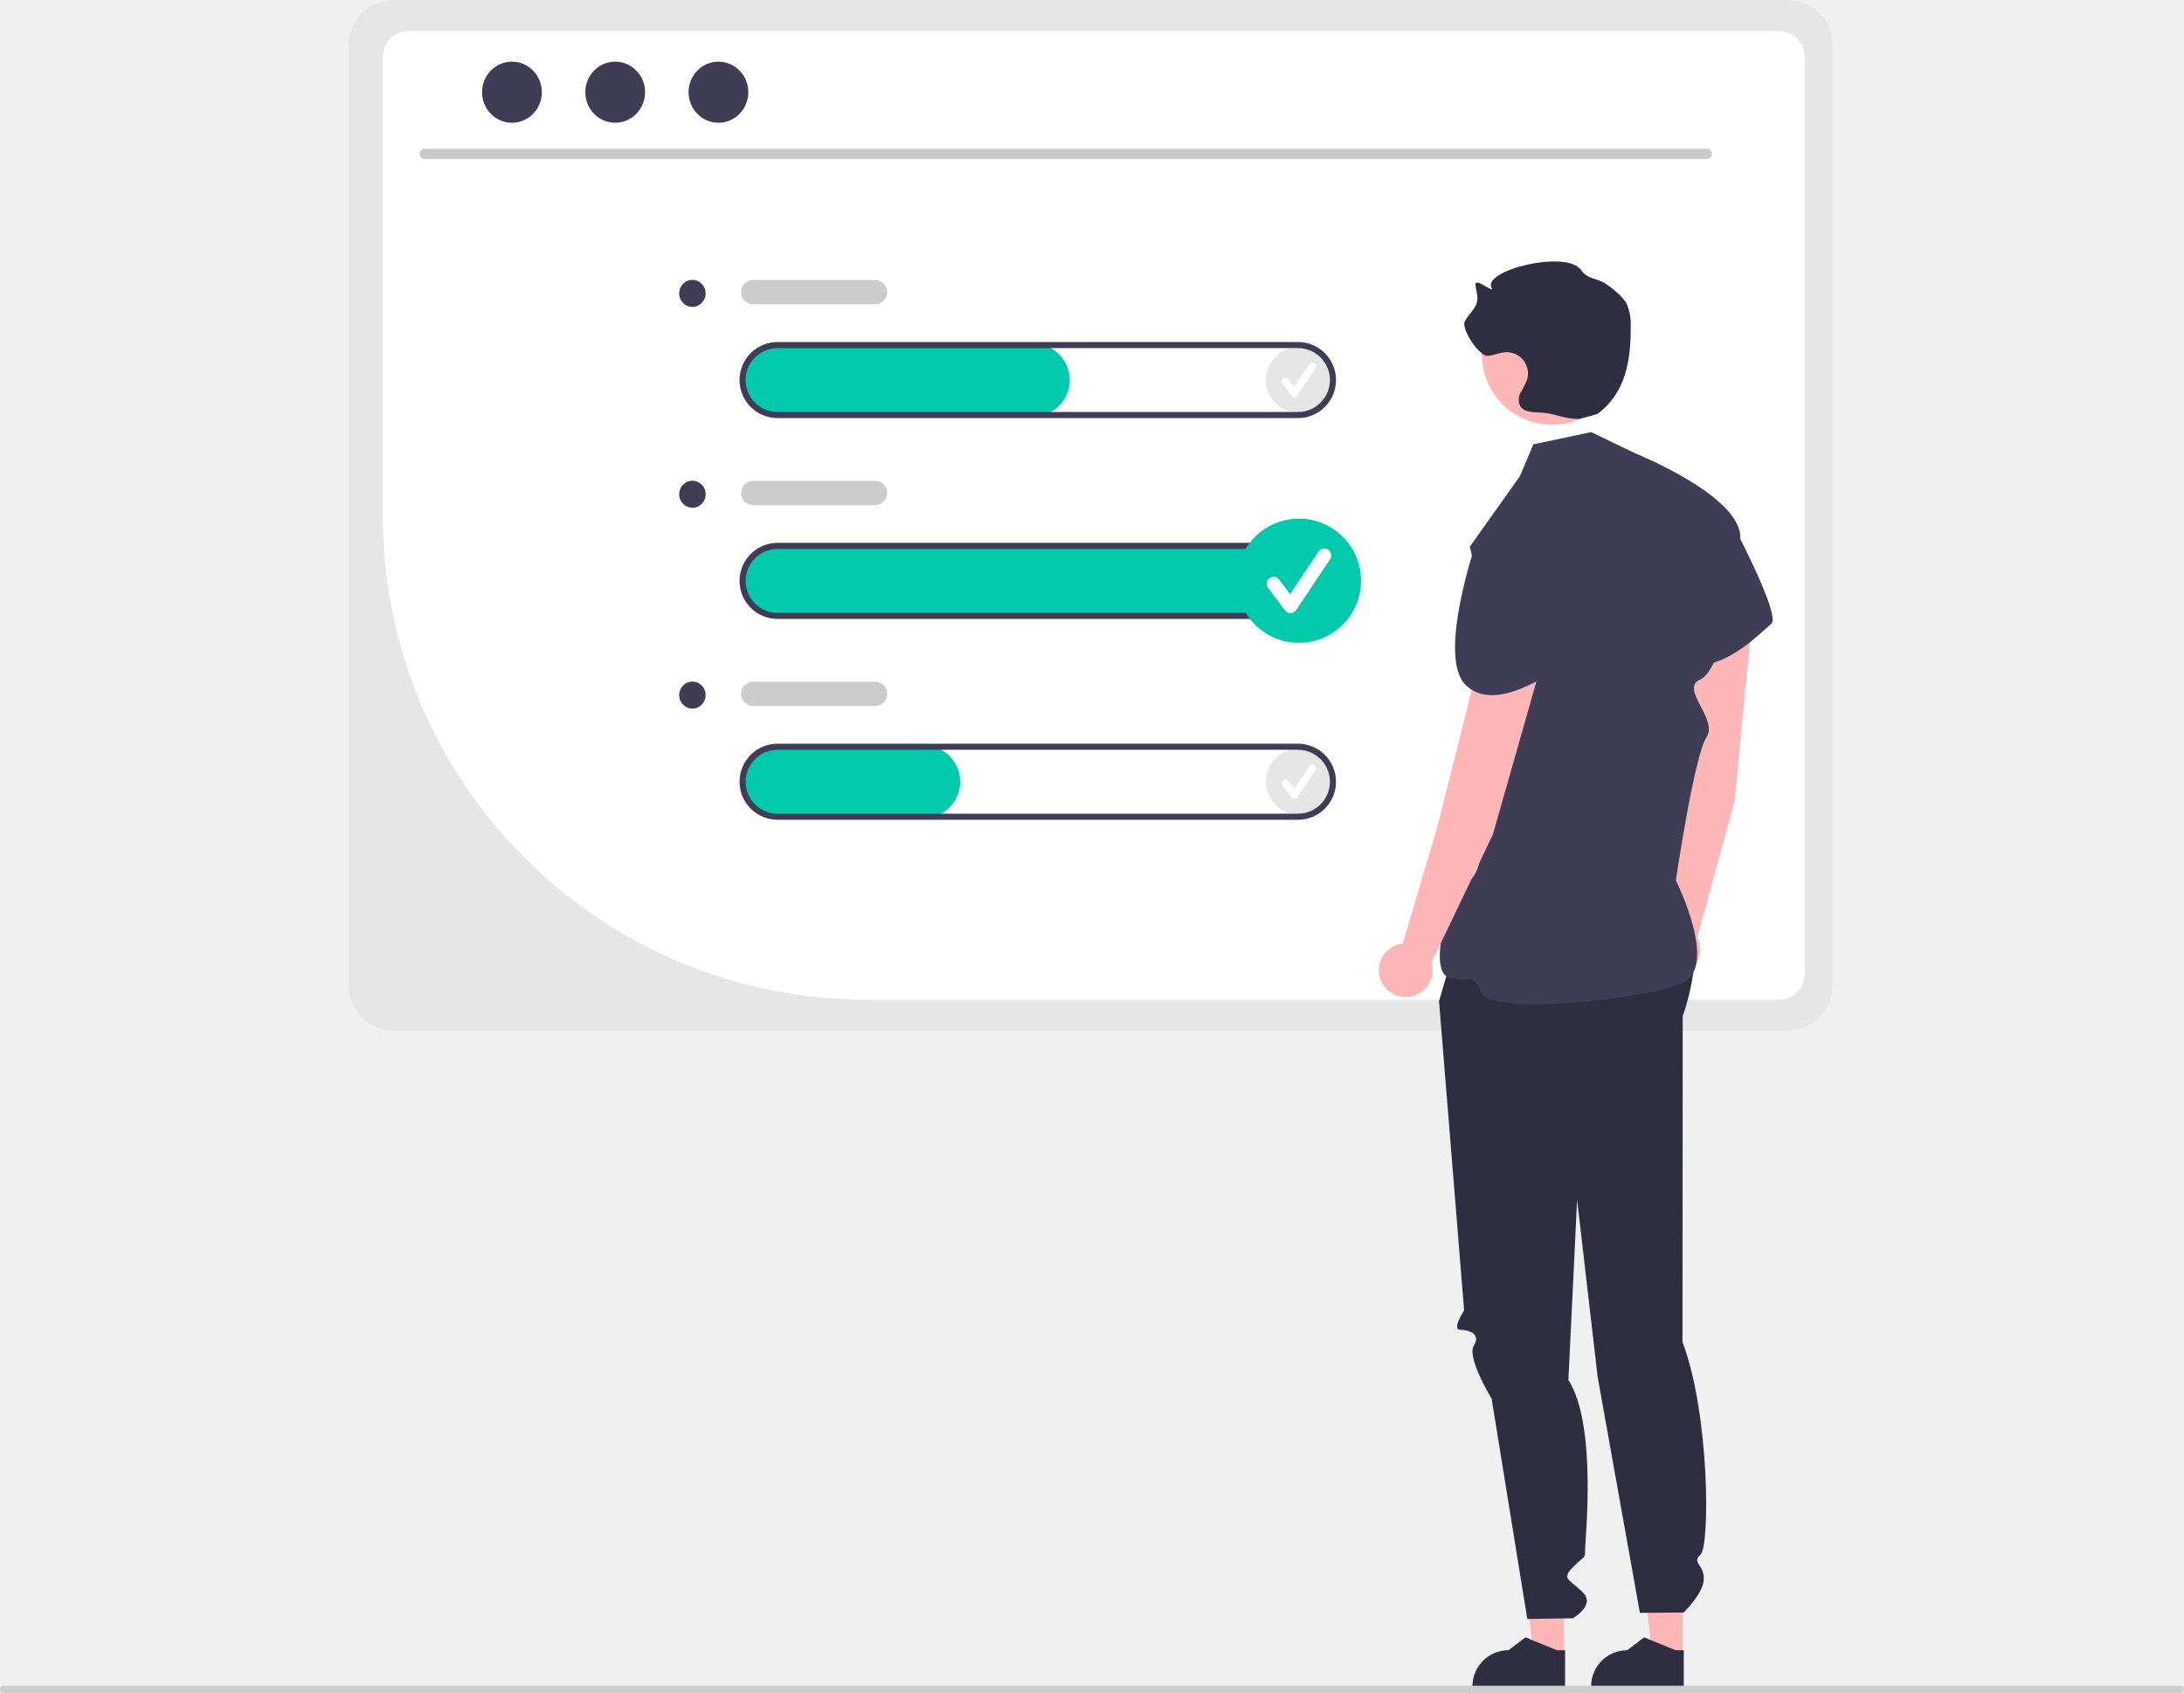
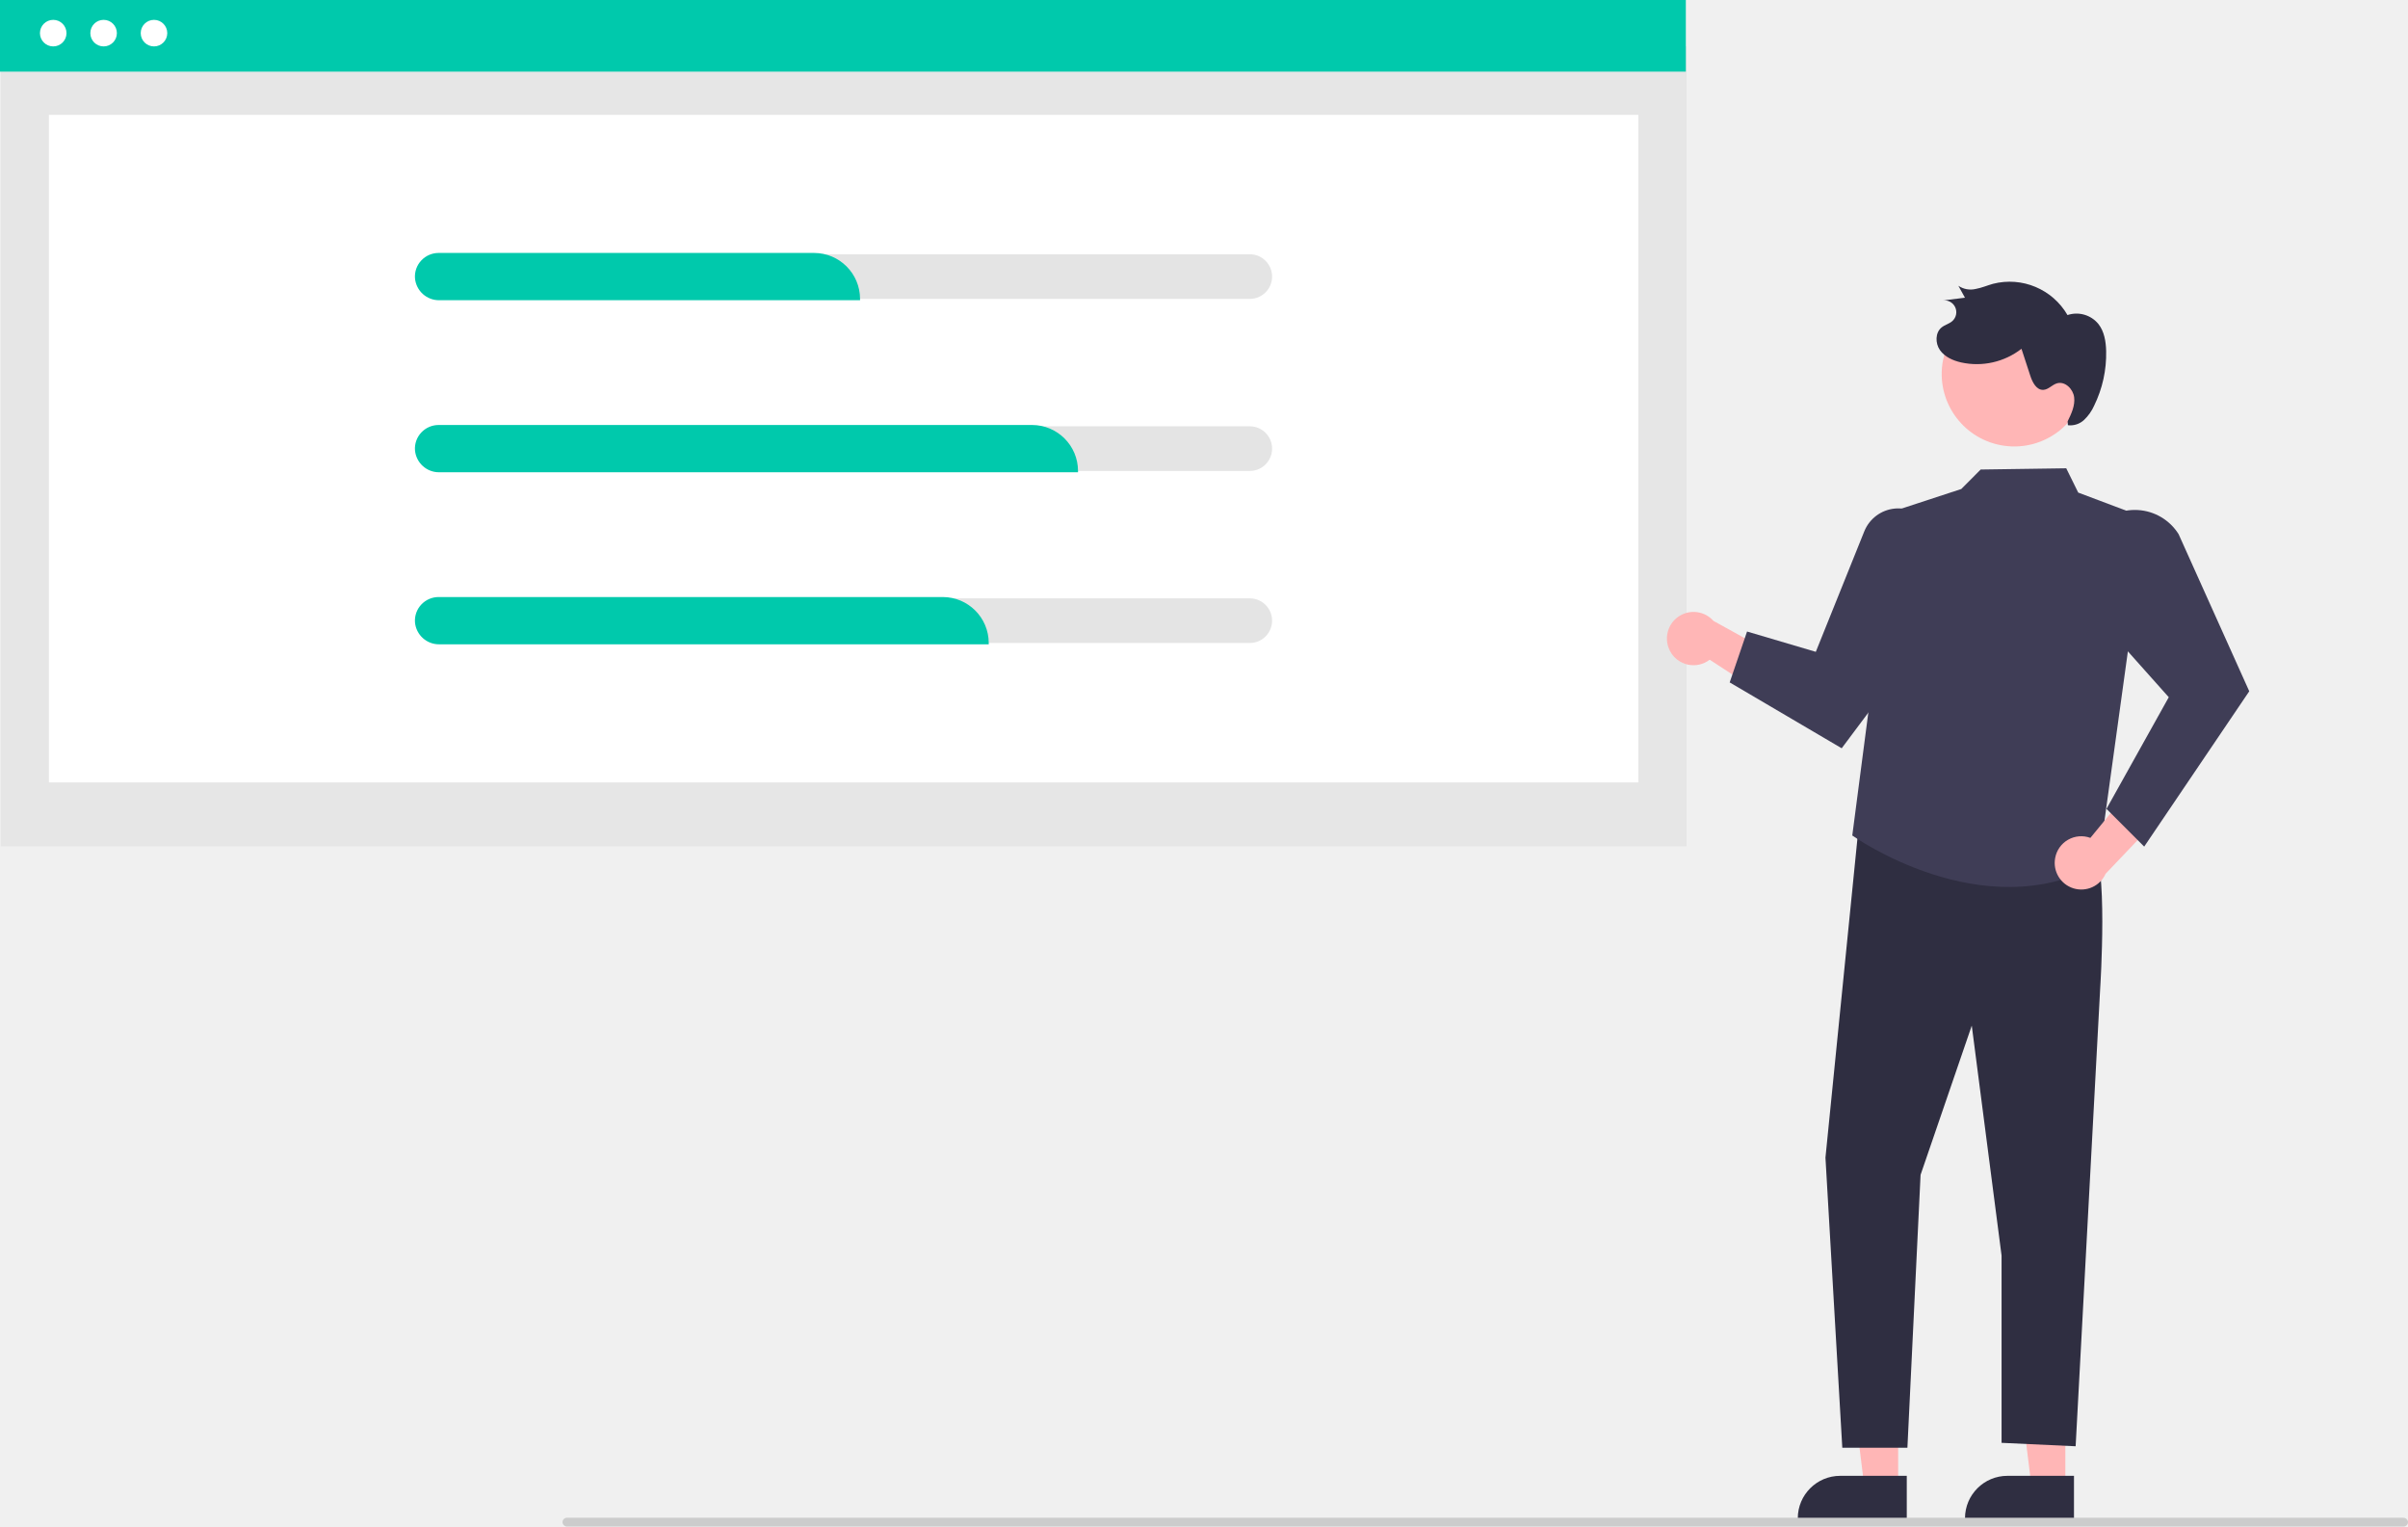
- <svg xmlns="http://www.w3.org/2000/svg" data-name="Layer 1" width="717.67" height="556.322" viewBox="0 0 717.67 556.322">
-   <path d="M338.564,710.879l7.71-12.39,1.54,7.08c.27,1.24.54,2.5.79,3.75,2.19-1.87,4.52-3.6,6.8-5.26q10.5-7.62,20.99-15.26l-2.19,12.7c-1.35,7.82-2.76,15.8-6.1,22.95-.37.81-.77,1.61-1.2,2.39h-32.54a10.486,10.486,0,0,1-.54-2.24.773.773,0,0,1-.01-.15C333.304,719.599,335.984,715.029,338.564,710.879Z" transform="translate(-241.165 -171.839)" fill="#f0f0f0" />
-   <path d="M828.559,171.839H370.562a14.868,14.868,0,0,0-14.844,14.844V495.741A14.858,14.858,0,0,0,370.562,510.585H828.559a14.858,14.858,0,0,0,14.844-14.844V186.683A14.868,14.868,0,0,0,828.559,171.839Z" transform="translate(-241.165 -171.839)" fill="#e6e6e6" />
-   <path d="M825.737,500.353H525.641A159.157,159.157,0,0,1,366.95,341.661v-151.146a8.456,8.456,0,0,1,8.438-8.455H825.737a8.456,8.456,0,0,1,8.438,8.455V491.914A8.448,8.448,0,0,1,825.737,500.353Z" transform="translate(-241.165 -171.839)" fill="#fff" />
-   <path d="M802.098,224.086H380.709a1.676,1.676,0,0,1,0-3.351H802.098a1.676,1.676,0,0,1,0,3.351Z" transform="translate(-241.165 -171.839)" fill="#cacaca" />
-   <ellipse cx="168.229" cy="30.3" rx="9.821" ry="10.04" fill="#3f3d56" />
-   <ellipse cx="202.155" cy="30.3" rx="9.821" ry="10.04" fill="#3f3d56" />
-   <ellipse cx="236.081" cy="30.3" rx="9.821" ry="10.04" fill="#3f3d56" />
-   <path d="M667.681,374.729H497.033a12.211,12.211,0,0,1-12.324-11.181,12.007,12.007,0,0,1,11.167-12.792q.402-.027.806-.028h171a12,12,0,0,1,0,24Z" transform="translate(-241.165 -171.839)" fill="#00c9ac" />
-   <circle cx="426.832" cy="124.841" r="10.841" fill="#e6e6e6" />
-   <path d="M666.518,302.323a1.206,1.206,0,0,1-.965-.482l-2.958-3.944a1.206,1.206,0,1,1,1.93-1.447l1.935,2.58,4.97-7.455a1.206,1.206,0,0,1,2.012,1.331l-.005.007-5.915,8.873a1.207,1.207,0,0,1-.97.537Z" transform="translate(-241.165 -171.839)" fill="#fff" />
-   <circle cx="426.832" cy="256.841" r="10.841" fill="#e6e6e6" />
-   <path d="M666.518,434.323a1.206,1.206,0,0,1-.965-.482l-2.958-3.944a1.206,1.206,0,1,1,1.93-1.447l1.935,2.58,4.97-7.455a1.206,1.206,0,0,1,2.012,1.331l-.005.007-5.915,8.873a1.207,1.207,0,0,1-.97.537Z" transform="translate(-241.165 -171.839)" fill="#fff" />
-   <path d="M580.681,308.729H497.033a12.211,12.211,0,0,1-12.324-11.181,12.007,12.007,0,0,1,11.167-12.792q.402-.027.806-.028h84a12,12,0,0,1,0,24Z" transform="translate(-241.165 -171.839)" fill="#00c9ac" />
-   <path d="M667.681,309.229h-171a12.5,12.5,0,0,1,0-25h171a12.5,12.5,0,0,1,0,25Zm-171-23a10.5,10.5,0,0,0,0,21h171a10.5,10.5,0,0,0,0-21Z" transform="translate(-241.165 -171.839)" fill="#3f3d56" />
-   <path d="M667.681,375.229h-171a12.5,12.5,0,0,1,0-25h171a12.5,12.5,0,0,1,0,25Zm-171-23a10.5,10.5,0,0,0,0,21h171a10.5,10.5,0,0,0,0-21Z" transform="translate(-241.165 -171.839)" fill="#3f3d56" />
-   <path d="M544.681,440.729H497.033a12.211,12.211,0,0,1-12.324-11.181,12.007,12.007,0,0,1,11.167-12.792q.402-.027.806-.028h48a12,12,0,0,1,0,24Z" transform="translate(-241.165 -171.839)" fill="#00c9ac" />
-   <path d="M667.681,441.229h-171a12.5,12.5,0,0,1,0-25h171a12.5,12.5,0,0,1,0,25Zm-171-23a10.5,10.5,0,0,0,0,21h171a10.5,10.5,0,0,0,0-21Z" transform="translate(-241.165 -171.839)" fill="#3f3d56" />
-   <path d="M528.682,271.839h-40a4,4,0,0,1,0-8h40a4,4,0,0,1,0,8Z" transform="translate(-241.165 -171.839)" fill="#ccc" />
-   <path d="M528.682,337.839h-40a4,4,0,0,1,0-8h40a4,4,0,0,1,0,8Z" transform="translate(-241.165 -171.839)" fill="#ccc" />
-   <path d="M528.682,403.839h-40a4,4,0,0,1,0-8h40a4,4,0,0,1,0,8Z" transform="translate(-241.165 -171.839)" fill="#ccc" />
-   <ellipse cx="227.528" cy="96.417" rx="4.346" ry="4.443" fill="#3f3d56" />
-   <ellipse cx="227.528" cy="162.417" rx="4.346" ry="4.443" fill="#3f3d56" />
-   <ellipse cx="227.528" cy="228.417" rx="4.346" ry="4.443" fill="#3f3d56" />
-   <polygon points="513.946 544.191 504.045 544.19 499.335 506 513.948 506.001 513.946 544.191" fill="#ffb6b6" />
-   <path d="M755.459,726.359l-30.447-.001v-.385a11.851,11.851,0,0,1,11.851-11.851h.001l5.562-4.219,10.377,4.22,2.658 0Z" transform="translate(-241.165 -171.839)" fill="#2f2e41" />
-   <polygon points="552.946 544.191 543.045 544.19 538.335 506 552.948 506.001 552.946 544.191" fill="#ffb6b6" />
-   <path d="M794.459,726.359l-30.447-.001v-.385a11.851,11.851,0,0,1,11.851-11.851h.001l5.562-4.219,10.377,4.22,2.658 0Z" transform="translate(-241.165 -171.839)" fill="#2f2e41" />
-   <path d="M721.039,476.839l-7,24,8.246,101.645s-4.246,6.355-1.246,6.355,6.847,1.409,4.423,5.205,5.86,17.421,5.86,17.421L743.039,703.839l14.929-.22s7.59-4.228,3.331-8.504-7.26-4.276-3.26-8.276,4-2.795,4-5.898,4.008-41.016-5.496-55.559l2.864-59.295,6.745,58.161,13.888,77.591,14.382-.118s6.643-6.403,6.63-11.142-4.104-5.133-1.058-7.936,3.046-45.866-5.954-69.803l.069-107.071s8.843-24.031-.113-33.48S721.039,476.839,721.039,476.839Z" transform="translate(-241.165 -171.839)" fill="#2f2e41" />
-   <path d="M811.18,434.965l6.029-62.449a10.127,10.127,0,0,0-8.98-11.01h0a10.127,10.127,0,0,0-11.169,8.964q-.029.267-.044.535L792.741,436.067l-4.263,39.424a8.837,8.837,0,1,0,10.425,4.466Z" transform="translate(-241.165 -171.839)" fill="#ffb6b6" />
-   <path d="M788.572,340.861l21.722,2.723s16.276,30.678,12.926,33.282-18.488,18.847-29.648,11.4S788.572,340.861,788.572,340.861Z" transform="translate(-241.165 -171.839)" fill="#3f3d56" />
-   <circle cx="509.998" cy="116.532" r="23.056" fill="#ffb6b6" />
-   <path d="M760.072,309.537c-6.616-.217-7.217-1.965-13.833-2.182-2.107-.069-4.593-.358-5.611-2.203a4.862,4.862,0,0,1,.247-4.328,39.517,39.517,0,0,0,2.038-4.009,7.003,7.003,0,0,0-6.938-9.232c-2.013.087-3.904,1.034-5.912,1.207-2.754.237-8.842-8.854-7.575-11.31,1.234-2.391,3.718-4.194,4.108-6.856.255-1.741-.463-3.471-.562-5.228-.146-2.605,6.458,3.269,5.248.957-2.966-5.671,24.988-12.701,29.59-5.598,1.72,2.655,4.785,2.474,7.518,4.068,1.791,1.045,6.312,4.65,7.34,6.897a17.494,17.494,0,0,1,1.309,7.239c.041,11.526-1.715,22.129-11.012,28.942" transform="translate(-241.165 -171.839)" fill="#2f2e41" />
-   <path d="M745.039,317.839l19-4,14.594,7.019s34.519,13.885,34.401,27.577-6.184,43.691-13.151,46.691,6.034,13,2.034,19-10.059,46.991-10.059,46.991,14.165,28.218,2.181,33.722-62.629,10.649-65.876,3.468-3.277-3.262-10.761-5.222.008-29.432,6.761-32.196,10.754-62.764,10.754-62.764l-10.754-46.654L740.571,328.378Z" transform="translate(-241.165 -171.839)" fill="#3f3d56" />
-   <path d="M731.732,446.078l17.166-60.346a10.127,10.127,0,0,0-6.853-12.446h0a10.127,10.127,0,0,0-12.6,6.808q-.077.257-.14.519l-15.909,63.231L702.109,481.859a8.837,8.837,0,1,0,9.452,6.269Z" transform="translate(-241.165 -171.839)" fill="#ffb6b6" />
-   <path d="M726.423,349.442l20.878,6.587s13.58,19.94,8.496,22.785-6.991,2.243-4.38,7.261,6.375,3.06,2.611,5.018-21.577,15.213-31.216,5.88S726.423,349.442,726.423,349.442Z" transform="translate(-241.165 -171.839)" fill="#3f3d56" />
-   <path d="M241.165,726.971a1.186,1.186,0,0,0,1.183,1.19H957.645a1.19,1.19,0,1,0,0-2.38H242.355a1.186,1.186,0,0,0-1.19,1.183Z" transform="translate(-241.165 -171.839)" fill="#ccc" />
-   <circle cx="426.832" cy="190.841" r="20.412" fill="#00c9ac" />
-   <path d="M665.213,373.304a2.27,2.27,0,0,1-1.816-.908l-5.569-7.425a2.271,2.271,0,0,1,3.633-2.724l3.643,4.857,9.357-14.036a2.271,2.271,0,0,1,3.788,2.505l-.009.014-11.137,16.706a2.272,2.272,0,0,1-1.826,1.01Z" transform="translate(-241.165 -171.839)" fill="#fff" />
+ <svg xmlns="http://www.w3.org/2000/svg" data-name="Layer 1" width="833.198" height="528.091" viewBox="0 0 833.198 528.091">
+   <path d="M982.472,697.446a50.794,50.794,0,0,1-13.59,12.63c-1.12.71-2.27,1.38-3.44,2H937.913c.33-.66.65-1.33.96-2a95.354,95.354,0,0,0-19.84-109.34c16.64,5.14,32.02,15.16,42.08,29.37a64.47,64.47,0,0,1,10.23,23,96.276,96.276,0,0,0-7.67-48.41c13.51,10.99,24.03,26.04,28.04,42.98C995.722,664.626,992.813,683.436,982.472,697.446Z" transform="translate(-183.4009 -185.9544)" fill="#f0f0f0" />
+   <rect id="fac751cd-b664-4a0e-b706-350582cb8c67" data-name="Rectangle 62" x="0.249" y="15.992" width="583.32" height="276.796" fill="#e6e6e6" />
+   <rect id="b0a7358e-9afd-471d-acfb-61846d6783eb" data-name="Rectangle 75" x="16.929" y="39.728" width="549.961" height="230.939" fill="#fff" />
+   <rect id="aa5ec1a1-4b89-4940-b1f9-b3733c9113eb" data-name="Rectangle 80" width="583.32" height="24.781" fill="#00c9ac" />
+   <circle id="a831dd22-f8fd-444c-85ba-25496ec291a0" data-name="Ellipse 90" cx="18.415" cy="11.462" r="4.593" fill="#fff" />
+   <circle id="ab3fc2d7-64e4-43ea-beb6-48f9ffc9306c" data-name="Ellipse 91" cx="35.849" cy="11.462" r="4.593" fill="#fff" />
+   <circle id="f523c68b-6151-4f09-81f5-322621decd8f" data-name="Ellipse 92" cx="53.284" cy="11.462" r="4.593" fill="#fff" />
+   <path d="M615.925,273.911H335.15a7.724,7.724,0,1,0,0,15.447H615.925a7.724,7.724,0,0,0,0-15.447Z" transform="translate(-183.4009 -185.9544)" fill="#e4e4e4" />
+   <path d="M615.925,333.428H335.15a7.724,7.724,0,1,0,0,15.447H615.925a7.724,7.724,0,0,0,0-15.447Z" transform="translate(-183.4009 -185.9544)" fill="#e4e4e4" />
+   <path d="M615.925,392.945H335.15a7.724,7.724,0,0,0,0,15.447H615.925a7.724,7.724,0,0,0,0-15.447Z" transform="translate(-183.4009 -185.9544)" fill="#e4e4e4" />
+   <path d="M480.989,289.813H335.419a8.339,8.339,0,0,1-8.429-7.626,8.11,8.11,0,0,1,2.19-6.138,8.208,8.208,0,0,1,5.97-2.592H465.088a15.92,15.92,0,0,1,15.902,15.902Z" transform="translate(-183.4009 -185.9544)" fill="#00c9ac" />
+   <path d="M556.408,349.33H335.419a8.339,8.339,0,0,1-8.429-7.626,8.11,8.11,0,0,1,2.19-6.138,8.208,8.208,0,0,1,5.97-2.592H540.506A15.92,15.92,0,0,1,556.408,348.875Z" transform="translate(-183.4009 -185.9544)" fill="#00c9ac" />
+   <path d="M525.514,408.847H335.419a8.339,8.339,0,0,1-8.429-7.626,8.11,8.11,0,0,1,2.19-6.138,8.208,8.208,0,0,1,5.97-2.592H509.612a15.92,15.92,0,0,1,15.902,15.902Z" transform="translate(-183.4009 -185.9544)" fill="#00c9ac" />
+   <path d="M761.253,411.172a9.159,9.159,0,0,0,13.72,2.995l27.258,17.784-.083-16.913-25.872-14.295a9.208,9.208,0,0,0-15.023,10.428Z" transform="translate(-183.4009 -185.9544)" fill="#ffb6b6" />
+   <polygon points="714.639 514.364 702.945 514.364 697.381 469.257 714.641 469.258 714.639 514.364" fill="#ffb6b6" />
+   <path d="M901.022,711.654l-37.707-.001v-.477a14.678,14.678,0,0,1,14.677-14.677h.001l23.03.001Z" transform="translate(-183.4009 -185.9544)" fill="#2f2e41" />
+   <polygon points="656.783 514.364 645.089 514.364 639.526 469.257 656.785 469.258 656.783 514.364" fill="#ffb6b6" />
+   <path d="M843.167,711.654l-37.707-.001v-.477a14.678,14.678,0,0,1,14.677-14.677h.001l23.03.001Z" transform="translate(-183.4009 -185.9544)" fill="#2f2e41" />
+   <path d="M826.686,470.144l-11.653,116.278L820.86,686.79h22.527l4.554-94.411,17.716-51.625,10.312,79.557v64.776l25.628,1.186,8.505-158.6s2.889-44.36-2.876-49.796S826.686,470.144,826.686,470.144Z" transform="translate(-183.4009 -185.9544)" fill="#2f2e41" />
+   <path d="M926.042,365.222l-23.551-8.866-4.145-8.405-29.608.43-6.708,6.739L838.973,362.674,824.314,474.984s45.124,32.25,85.177,9.967Z" transform="translate(-183.4009 -185.9544)" fill="#3f3d56" />
+   <path d="M781.896,422.027l38.753,22.784,32.291-43.193V374.525a12.659,12.659,0,0,0-2.127-7.036,12.699,12.699,0,0,0-22.352,2.294l-16.77,41.667-23.786-7.028Z" transform="translate(-183.4009 -185.9544)" fill="#3f3d56" />
+   <path d="M894.508,482.788a9.159,9.159,0,0,1,12.187-6.979l20.656-25.152,5.002,16.156L911.971,488.221a9.208,9.208,0,0,1-17.462-5.433Z" transform="translate(-183.4009 -185.9544)" fill="#ffb6b6" />
+   <path d="M925.318,478.827,912.265,465.774l21.557-38.626-31.265-35.044,1.805-14.138a17.867,17.867,0,0,1,3.768-8.895h0a17.87,17.87,0,0,1,29.095,1.663l24.445,54.355-.122.181Z" transform="translate(-183.4009 -185.9544)" fill="#3f3d56" />
+   <path d="M905.221,318.773a25.105,25.105,0,0,1-49.751-6.771l.049-.356a25.105,25.105,0,0,1,49.694,7.126Z" transform="translate(-183.4009 -185.9544)" fill="#ffb6b6" />
+   <path d="M898.832,331.704c1.289-2.619,2.614-5.43,2.251-8.327s-3.203-5.665-5.992-4.804c-1.668.515-2.928,2.162-4.672,2.246-2.399.116-3.774-2.629-4.521-4.912l-3.041-9.297a25.154,25.154,0,0,1-20.891,4.721c-2.823-.646-5.676-1.904-7.332-4.28s-1.646-6.062.625-7.858c1.114-.881,2.596-1.216,3.661-2.156a4.102,4.102,0,0,0-3.276-7.139l7.657-.957-2.281-4.126a7.535,7.535,0,0,0,5.992,1.099c2.06-.371,4-1.219,6.016-1.785A23.152,23.152,0,0,1,898.782,294.944a9.802,9.802,0,0,1,10.687,3.086c2.05,2.602,2.607,6.073,2.687,9.384a40.714,40.714,0,0,1-4.15,18.86,15.451,15.451,0,0,1-3.487,4.946,6.978,6.978,0,0,1-5.601,1.832" transform="translate(-183.4009 -185.9544)" fill="#2f2e41" />
+   <path d="M1015.073,714.046l-635.448,0a1.567,1.567,0,0,1-1.539-1.134,1.529,1.529,0,0,1,1.477-1.919l635.385,0a1.615,1.615,0,0,1,1.616,1.194A1.528,1.528,0,0,1,1015.073,714.046Z" transform="translate(-183.4009 -185.9544)" fill="#ccc" />
</svg>
